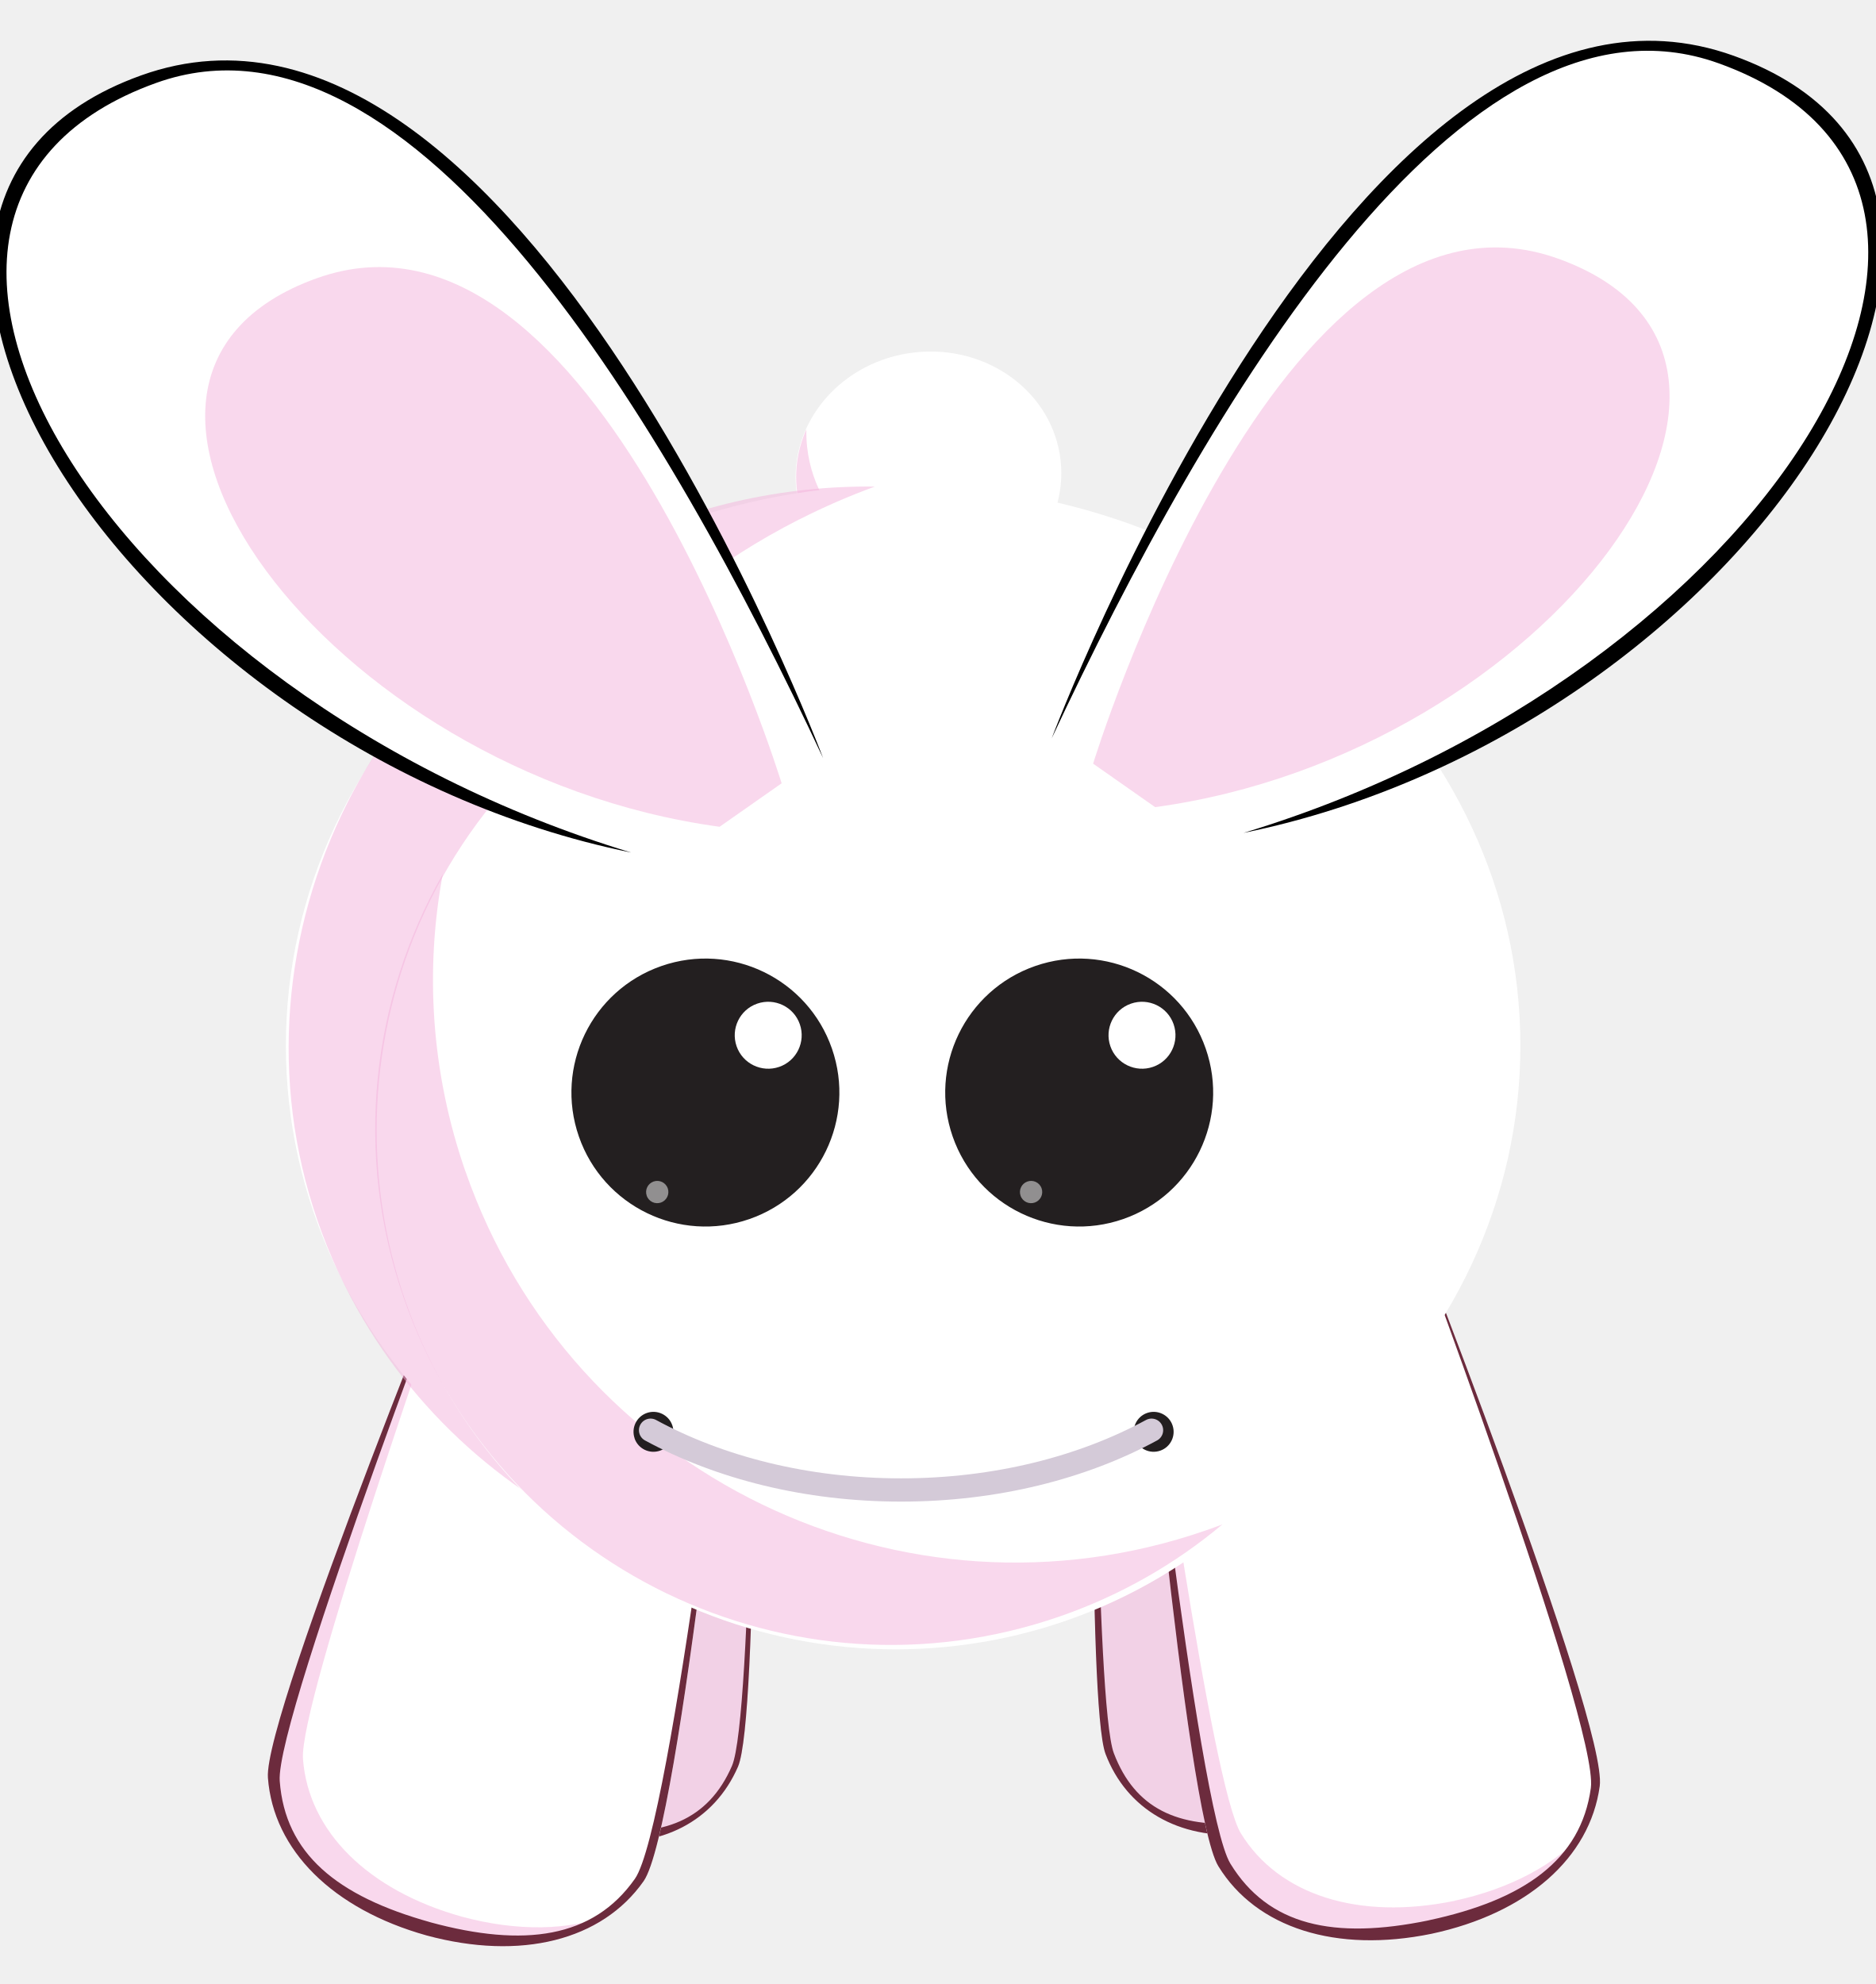
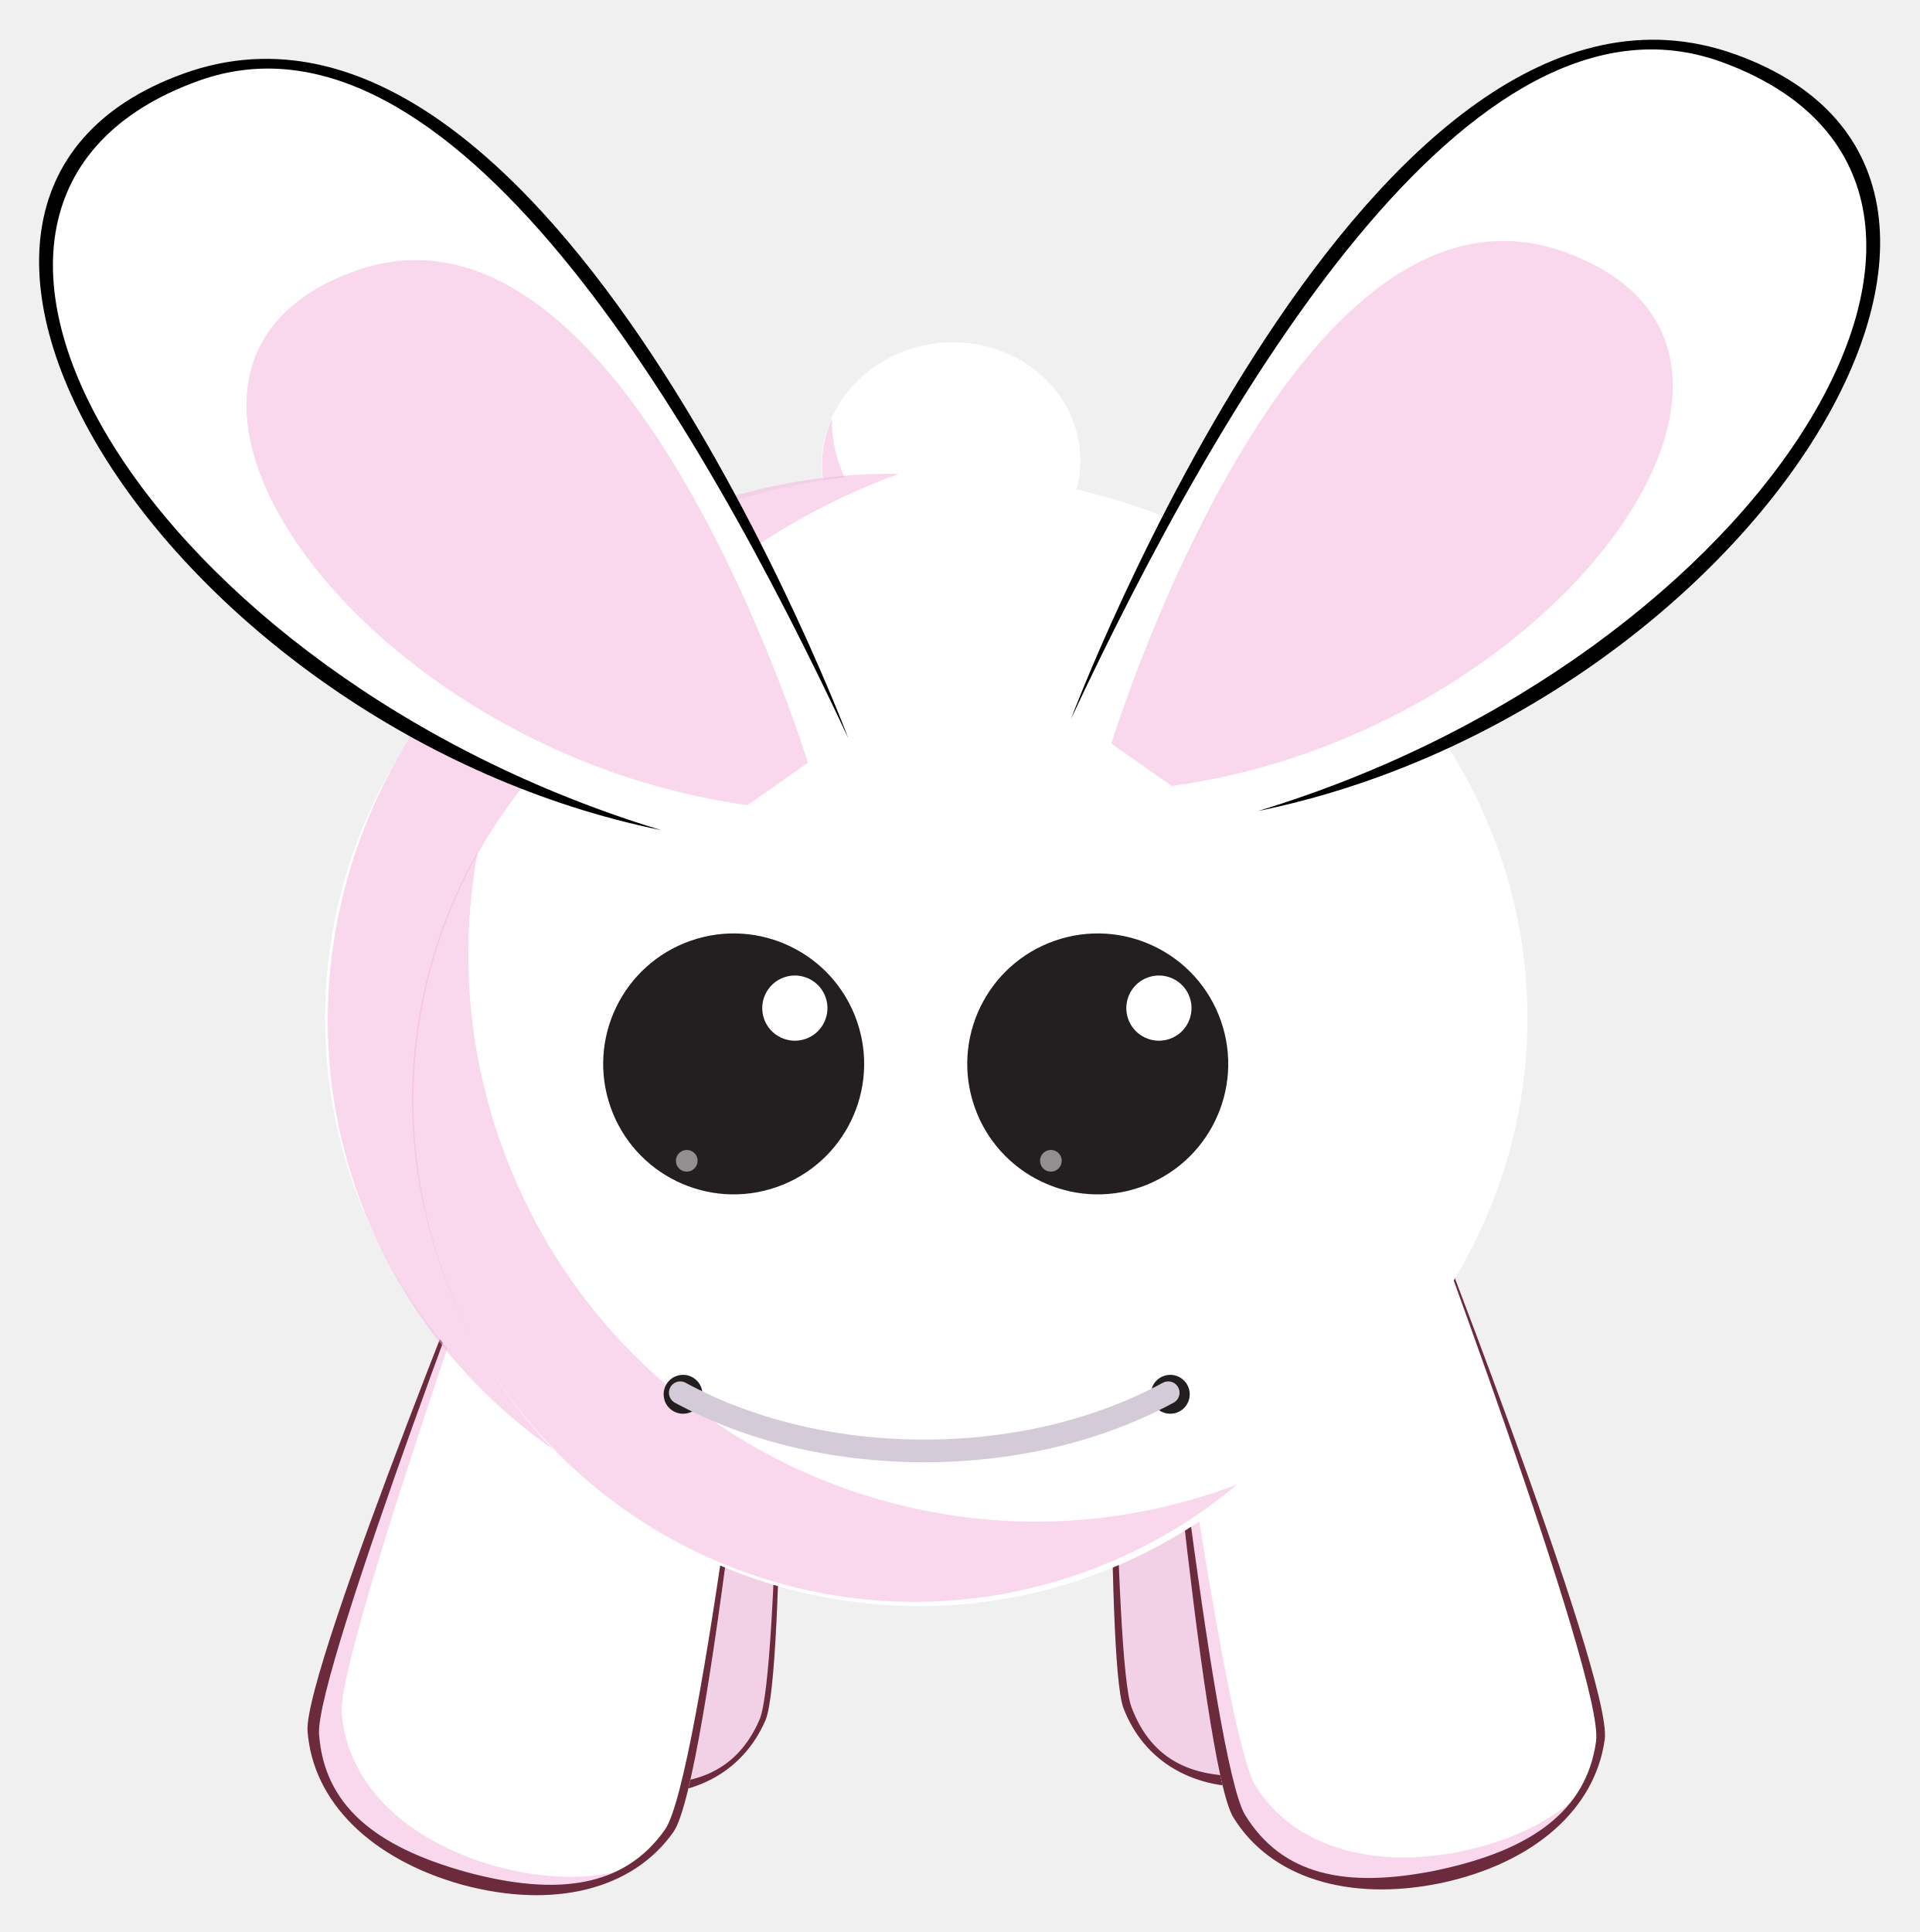
- <svg xmlns="http://www.w3.org/2000/svg" viewBox="3953.31 1368.44 322.59 341.28">
+ <svg xmlns="http://www.w3.org/2000/svg" viewBox="3945.08 1368.44 339.04 341.28">
  <defs>
    <style>
      .st0 {
        fill: #231f20;
      }
      .st1, .st2 {
        opacity: .5;
      }
      .st1, .st3 {
        fill: #f3b2db;
      }
      .st4 {
        font-family: MyriadPro-Regular, 'Myriad Pro';
        font-size: 99.48px;
      }
      .st2, .st5, .st6, .st7, .st8 {
        fill: #fff;
      }
      .st9, .st10 {
        fill: none;
      }
      .st11 {
        fill: #6c2b3d;
      }
    .kv3{fill:none;stroke:#D4CAD8;stroke-width:4;stroke-linecap:round;stroke-miterlimit:10}</style>
  </defs>
  <g>
    <g>
      <path class="st1" d="M4083.05,1583.3s.8,80.8-2.78,89.05c-4.08,9.41-13.33,14.18-24.66,12.73l.36.05c-11.33-1.45-19.07-8.4-20.65-18.54-1.39-8.89,16.58-87.28,16.58-87.28" />
      <path class="st11" d="M4083.05,1583.3s-.25,80.66-3.83,88.91c-4.06,9.36-11.95,12.33-23.18,10.93.06,0,.12.02.18.03l-.37-.05c.06.01.12.02.18.02-11.21-1.48-17.74-6.3-19.3-16.38-1.39-8.89,15.16-87.46,15.16-87.46,0,0-17.96,78.39-16.58,87.28,1.57,10.08,9.24,17.01,20.47,18.51,11.24,1.38,20.41-3.39,24.48-12.75,3.59-8.25,2.78-89.05,2.78-89.05Z" />
    </g>
    <path class="st5" d="M4080.04,1586.08s-9.68,96.94-16,105.95c-7.21,10.28-21.31,13.76-37.6,9.27l.53.15c-16.29-4.48-26.63-14.68-27.56-27.2-.82-10.98,35.84-100.5,35.84-100.5" />
    <path class="st1" d="M4032.73,1698.13c.09.02.17.06.26.08l-.52-.14c.09.02.18.04.26.06-16.13-4.52-26.37-14.67-27.3-27.12-.71-9.51,23.52-78.83,30.01-97.2l-.2-.05s-36.66,89.52-35.84,100.49c.93,12.45,11.17,22.61,27.3,27.12,12.6,3.41,23.86,2.02,31.61-3.58-7.11,2.74-15.95,2.94-25.58.34Z" />
    <path class="st11" d="M4080.04,1586.08s-11.19,96.53-17.51,105.54c-7.17,10.22-19.04,11.87-35.2,7.48.09.02.17.05.26.07l-.53-.15c.09.03.17.05.26.07-16.12-4.49-24.96-11.84-25.89-24.28-.82-10.98,33.81-101.06,33.81-101.06,0,0-36.66,89.52-35.84,100.5.93,12.45,11.16,22.6,27.3,27.12,16.17,4.37,30.16.88,37.33-9.34,6.32-9.02,16-105.95,16-105.95Z" />
    <g>
      <path class="st1" d="M4172.86,1578.75s17.6,78.86,15.81,87.68c-2.04,10.05-10.09,16.65-21.47,17.58l.37-.03c-11.38.94-20.41-4.25-24.06-13.84-3.21-8.41-1.95-88.82-1.95-88.82" />
      <path class="st11" d="M4172.86,1578.75s16.55,78.95,14.76,87.76c-2.03,10-9.12,14.54-20.4,15.52.06,0,.12,0,.18-.01l-.37.03c.06,0,.12-.01.18-.02-11.28.88-18.66-2.47-22.29-12-3.21-8.4-3.38-88.7-3.38-88.7,0,0-1.25,80.41,1.95,88.82,3.63,9.53,12.58,14.71,23.88,13.84,11.28-.99,19.26-7.57,21.29-17.56,1.79-8.82-15.81-87.68-15.81-87.68Z" />
    </g>
    <path class="st5" d="M4194.28,1574.14s35.72,90.64,34.22,101.55c-1.71,12.44-12.66,21.98-29.2,25.44l.54-.11c-16.54,3.46-30.39-.88-36.95-11.59-5.75-9.39-14.08-105.77-14.08-105.77" />
    <path class="st1" d="M4203.44,1695.43c.09-.02.18-.03.27-.05l-.53.11c.09-.02.17-.04.26-.06-16.41,3.36-30.16-.99-36.68-11.64-4.98-8.13-15.13-80.86-17.76-100.16l-.2.04s8.33,96.37,14.08,105.76c6.52,10.65,20.27,15,36.68,11.63,12.76-2.73,22.14-9.11,26.48-17.64-5.07,5.68-12.84,9.91-22.6,12Z" />
    <path class="st11" d="M4194.28,1574.14s34.19,90.96,32.69,101.87c-1.7,12.37-11.51,19.26-27.88,22.75.09-.02.18-.04.27-.05l-.54.11c.09-.02.18-.04.27-.05-16.39,3.38-27.61.88-34.13-9.76-5.75-9.39-16.15-105.33-16.15-105.33,0,0,8.33,96.38,14.08,105.77,6.52,10.64,20.26,15,36.68,11.63,16.38-3.51,27.23-13.01,28.93-25.38,1.5-10.91-34.22-101.55-34.22-101.55Z" />
    <path class="st7 kv0" d="M4090.29,1452.7c1.3,11.66,12.52,19.98,25.08,18.59,12.55-1.4,21.68-11.98,20.39-23.64-1.29-11.66-12.52-19.98-25.08-18.59-12.55,1.39-21.68,11.98-20.39,23.64Z" />
    <path class="st1" d="M4092.16,1445.37c-.11-1.03-.16-2.05-.14-3.07-1.42,3.19-2.04,6.74-1.63,10.39,1.3,11.66,12.52,19.98,25.08,18.59,5.36-.6,10.1-2.87,13.67-6.19-2.4.99-4.99,1.66-7.72,1.97-14.65,1.63-27.74-8.08-29.26-21.68Z" />
    <ellipse class="st7 kv1" cx="4108.67" cy="1548.31" rx="106.18" ry="96.45" />
    <path class="st1" d="M4090.79,1457.8c4.27-2.17,8.62-4.05,13.02-5.66-15.87-.19-32.06,3.35-47.2,11.04-48.34,24.54-67.55,82.06-42.92,128.47,10.53,19.83,27.36,34.42,46.95,42.71-7.81-7.66-14.56-16.59-19.92-26.68-28.74-54.15-6.33-121.25,50.07-149.89Z" />
    <circle class="st6 kv2" cx="4107.38" cy="1562.87" r="89.28" transform="translate(97.9113 3362.112) rotate(-45)" />
    <path class="st1" d="M4033.37,1569.93c-5.92-17.04-6.97-34.59-3.89-51.14-12.19,21.45-15.43,47.86-6.69,73,16.09,46.28,66.65,70.75,112.92,54.67,10.49-3.65,19.85-9.06,27.88-15.8-.9.34-1.81.68-2.72.99-52.25,18.16-109.33-9.47-127.49-61.72Z" />
    <g>
      <path class="st0" d="M4096.42,1548.81c4.18,12.02-2.18,25.15-14.2,29.33-12.02,4.18-25.15-2.18-29.33-14.2-4.18-12.02,2.18-25.15,14.2-29.33,12.02-4.18,25.15,2.18,29.33,14.2Z" />
      <path class="st5" d="M4090.9,1544.63c1.04,3-.54,6.29-3.55,7.33-3,1.04-6.29-.55-7.33-3.55-1.04-3,.54-6.29,3.55-7.33,3-1.04,6.29.54,7.33,3.55Z" />
      <path class="st2" d="M4068.18,1572.85c.35,1-.18,2.1-1.18,2.45-1,.35-2.1-.18-2.44-1.18-.35-1,.18-2.09,1.18-2.44,1-.35,2.1.18,2.44,1.18Z" />
    </g>
    <g>
      <path class="st0" d="M4160.72,1548.81c4.18,12.02-2.18,25.15-14.2,29.33-12.02,4.18-25.15-2.18-29.33-14.2-4.18-12.02,2.18-25.15,14.2-29.33,12.02-4.18,25.15,2.18,29.33,14.2Z" />
      <path class="st5" d="M4155.2,1544.63c1.04,3-.54,6.29-3.55,7.33-3,1.04-6.29-.55-7.33-3.55-1.04-3,.54-6.29,3.55-7.33,3-1.04,6.29.54,7.33,3.55Z" />
      <path class="st2" d="M4132.49,1572.85c.35,1-.18,2.1-1.18,2.45-1,.35-2.1-.18-2.44-1.18-.35-1,.18-2.09,1.18-2.44,1-.35,2.1.18,2.44,1.18Z" />
    </g>
    <path class="st5" d="M4096.41,1503.13s-54.63-140.85-115.66-121.34c-68.62,21.93,3.14,123.29,93.85,135.65" />
    <path class="st1" d="M4087.77,1503.18s-31.89-104.16-80.02-86.86c-48.13,17.3,1.73,85.13,69.35,94.34" />
    <path d="M3980.16,1382.71c44.23-15.9,88.19,59.43,114.74,116.13,0,0-52.78-140.62-117.34-117.42-62.34,22.41-1.6,116.14,84.33,133.67-90.13-27.3-141.48-110.9-81.73-132.38Z" />
    <path class="st5" d="M4132.71,1499.74s54.63-140.85,115.66-121.34c68.62,21.93-3.14,123.29-93.85,135.65" />
    <path class="st1" d="M4141.35,1499.8s31.89-104.16,80.02-86.86c48.13,17.3-1.73,85.13-69.35,94.34" />
    <path d="M4248.96,1379.33c-44.23-15.9-88.19,59.43-114.74,116.13,0,0,52.78-140.62,117.34-117.42,62.34,22.41,1.6,116.14-84.33,133.67,90.13-27.3,141.48-110.9,81.73-132.38Z" />
    <path class="st0" d="M4062.48,1615.86c-.62-1.79.32-3.75,2.11-4.37,1.79-.62,3.75.33,4.37,2.12.62,1.79-.32,3.75-2.12,4.37-1.79.62-3.75-.32-4.37-2.11Z" />
    <path class="st0" d="M4148.53,1615.86c-.62-1.79.32-3.75,2.11-4.37,1.79-.62,3.75.33,4.37,2.12.62,1.79-.32,3.75-2.12,4.37-1.79.62-3.75-.32-4.37-2.11Z" />
    <path class="st10 kv3" d="M4065.22,1614.46c11.84,6.43,26.8,10.28,43.09,10.28s31.25-3.85,43.09-10.28" />
  </g>
</svg>
